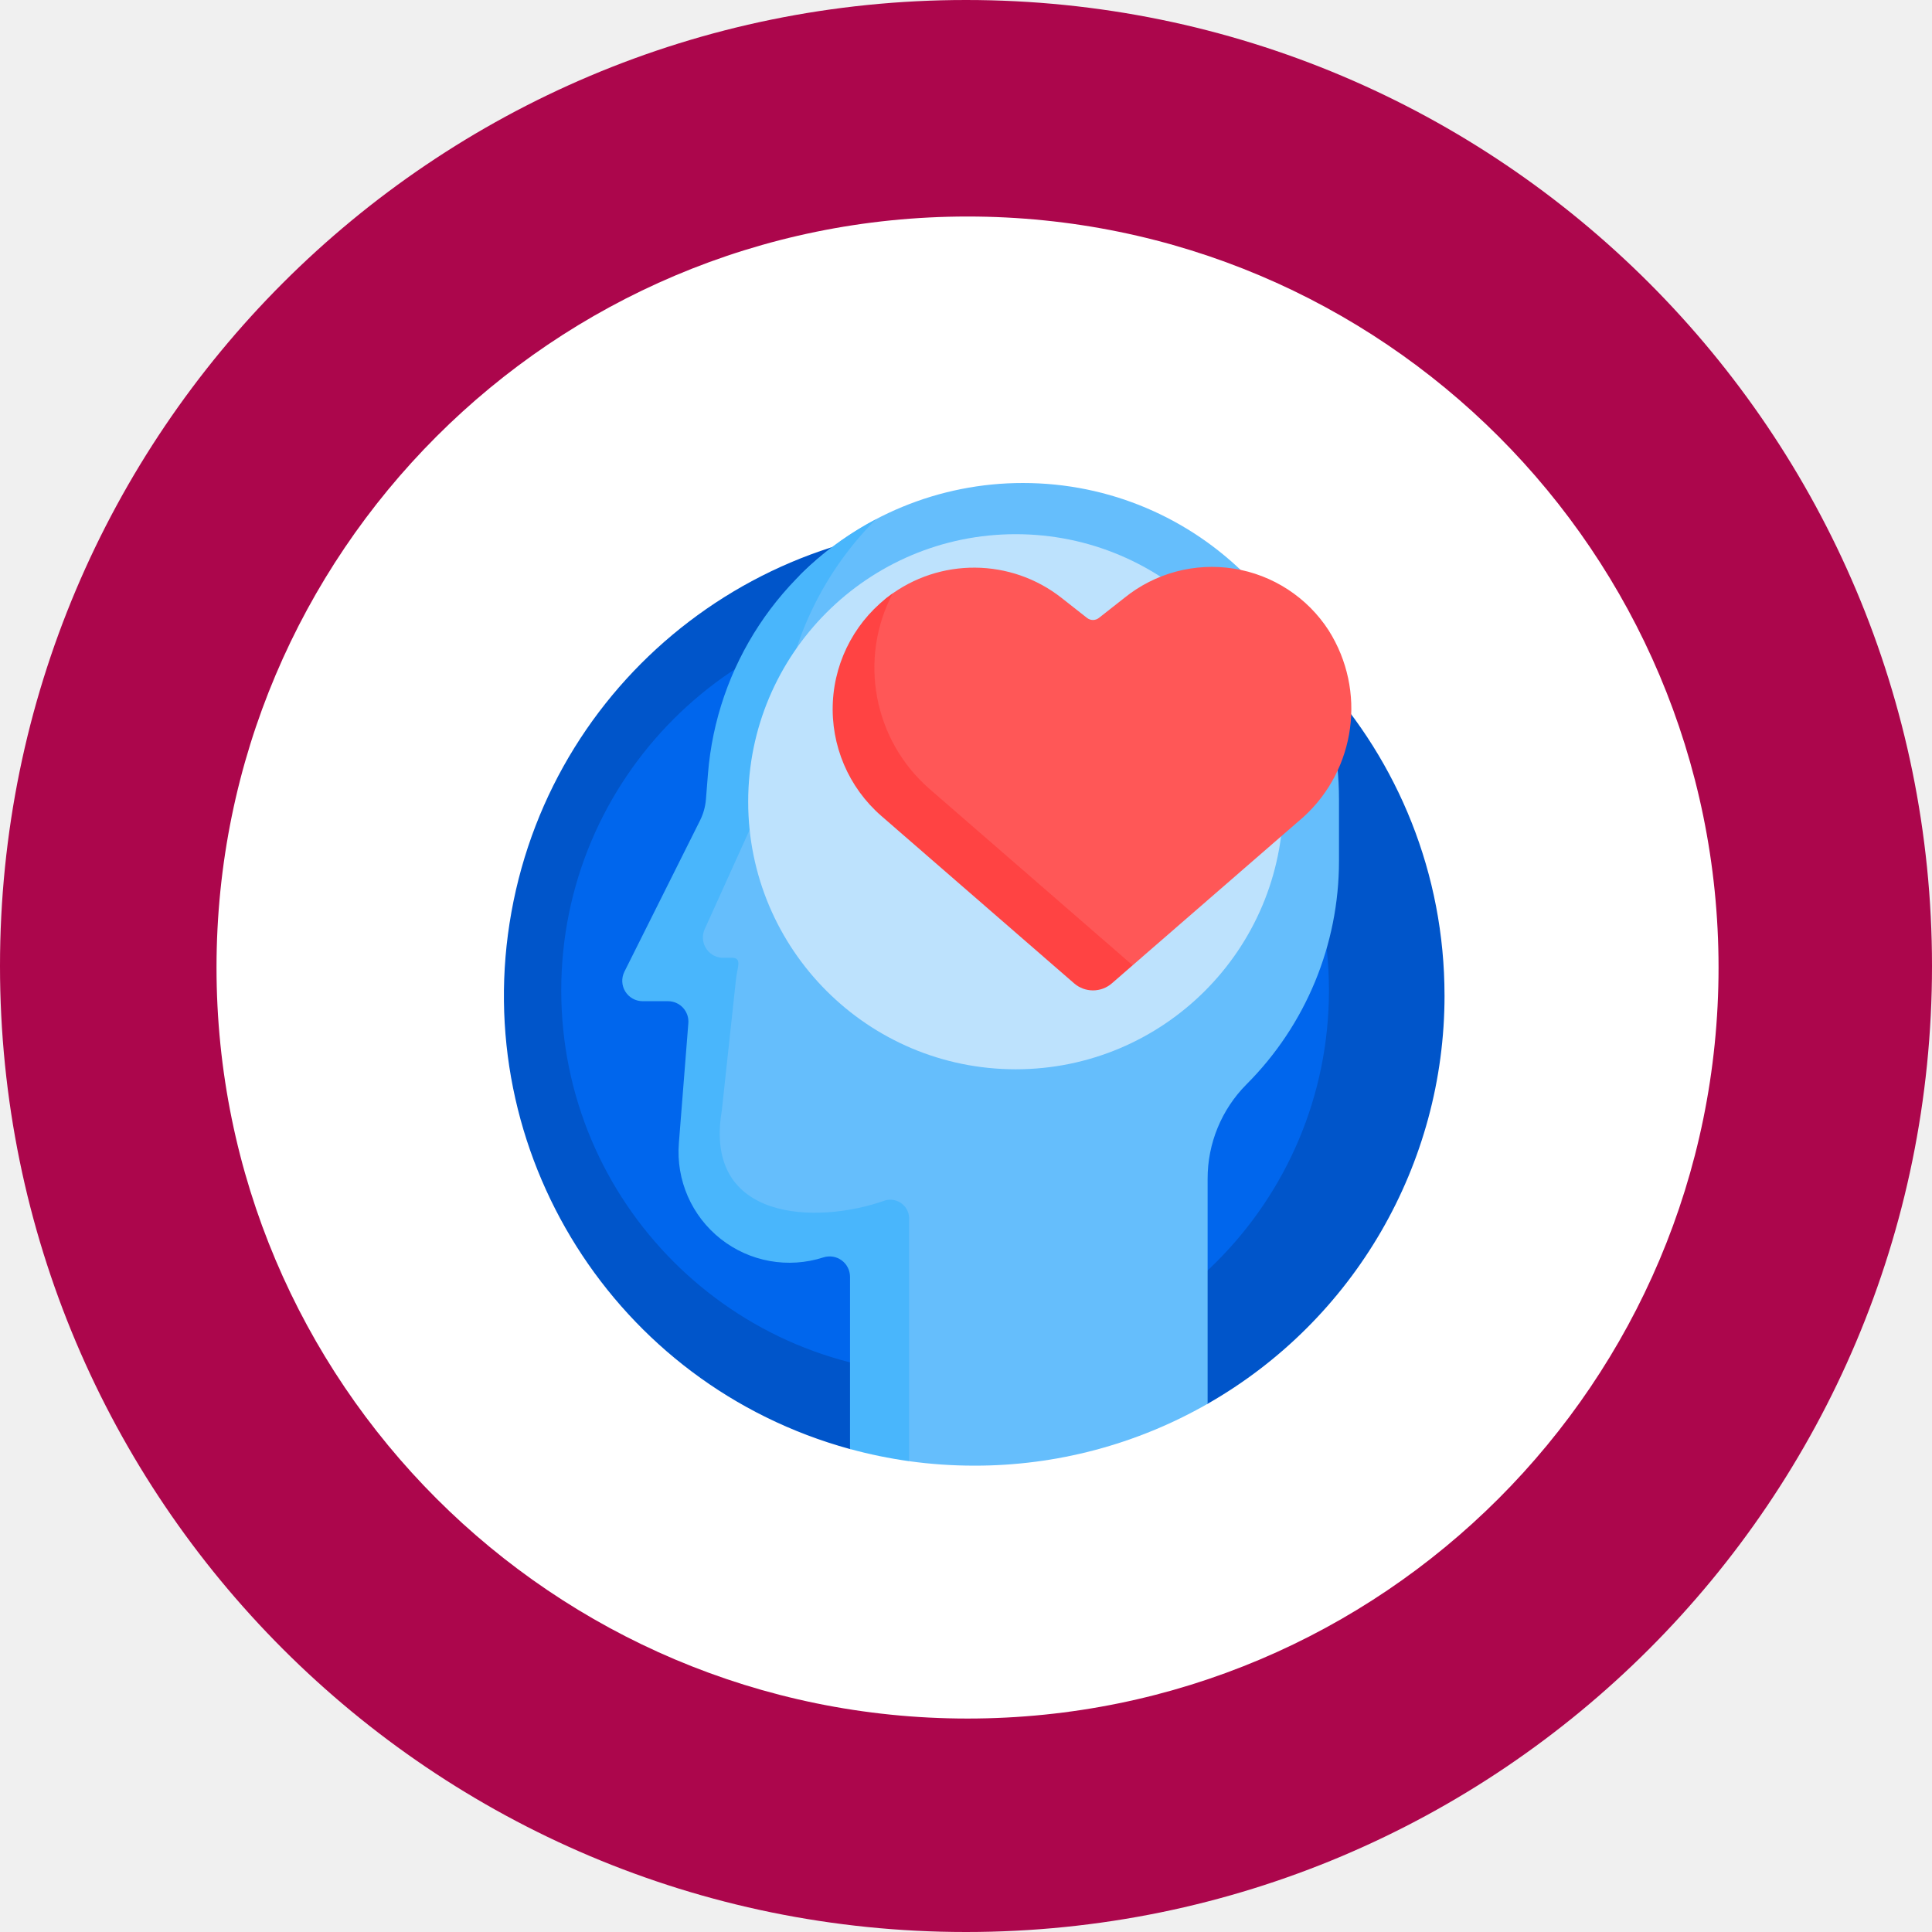
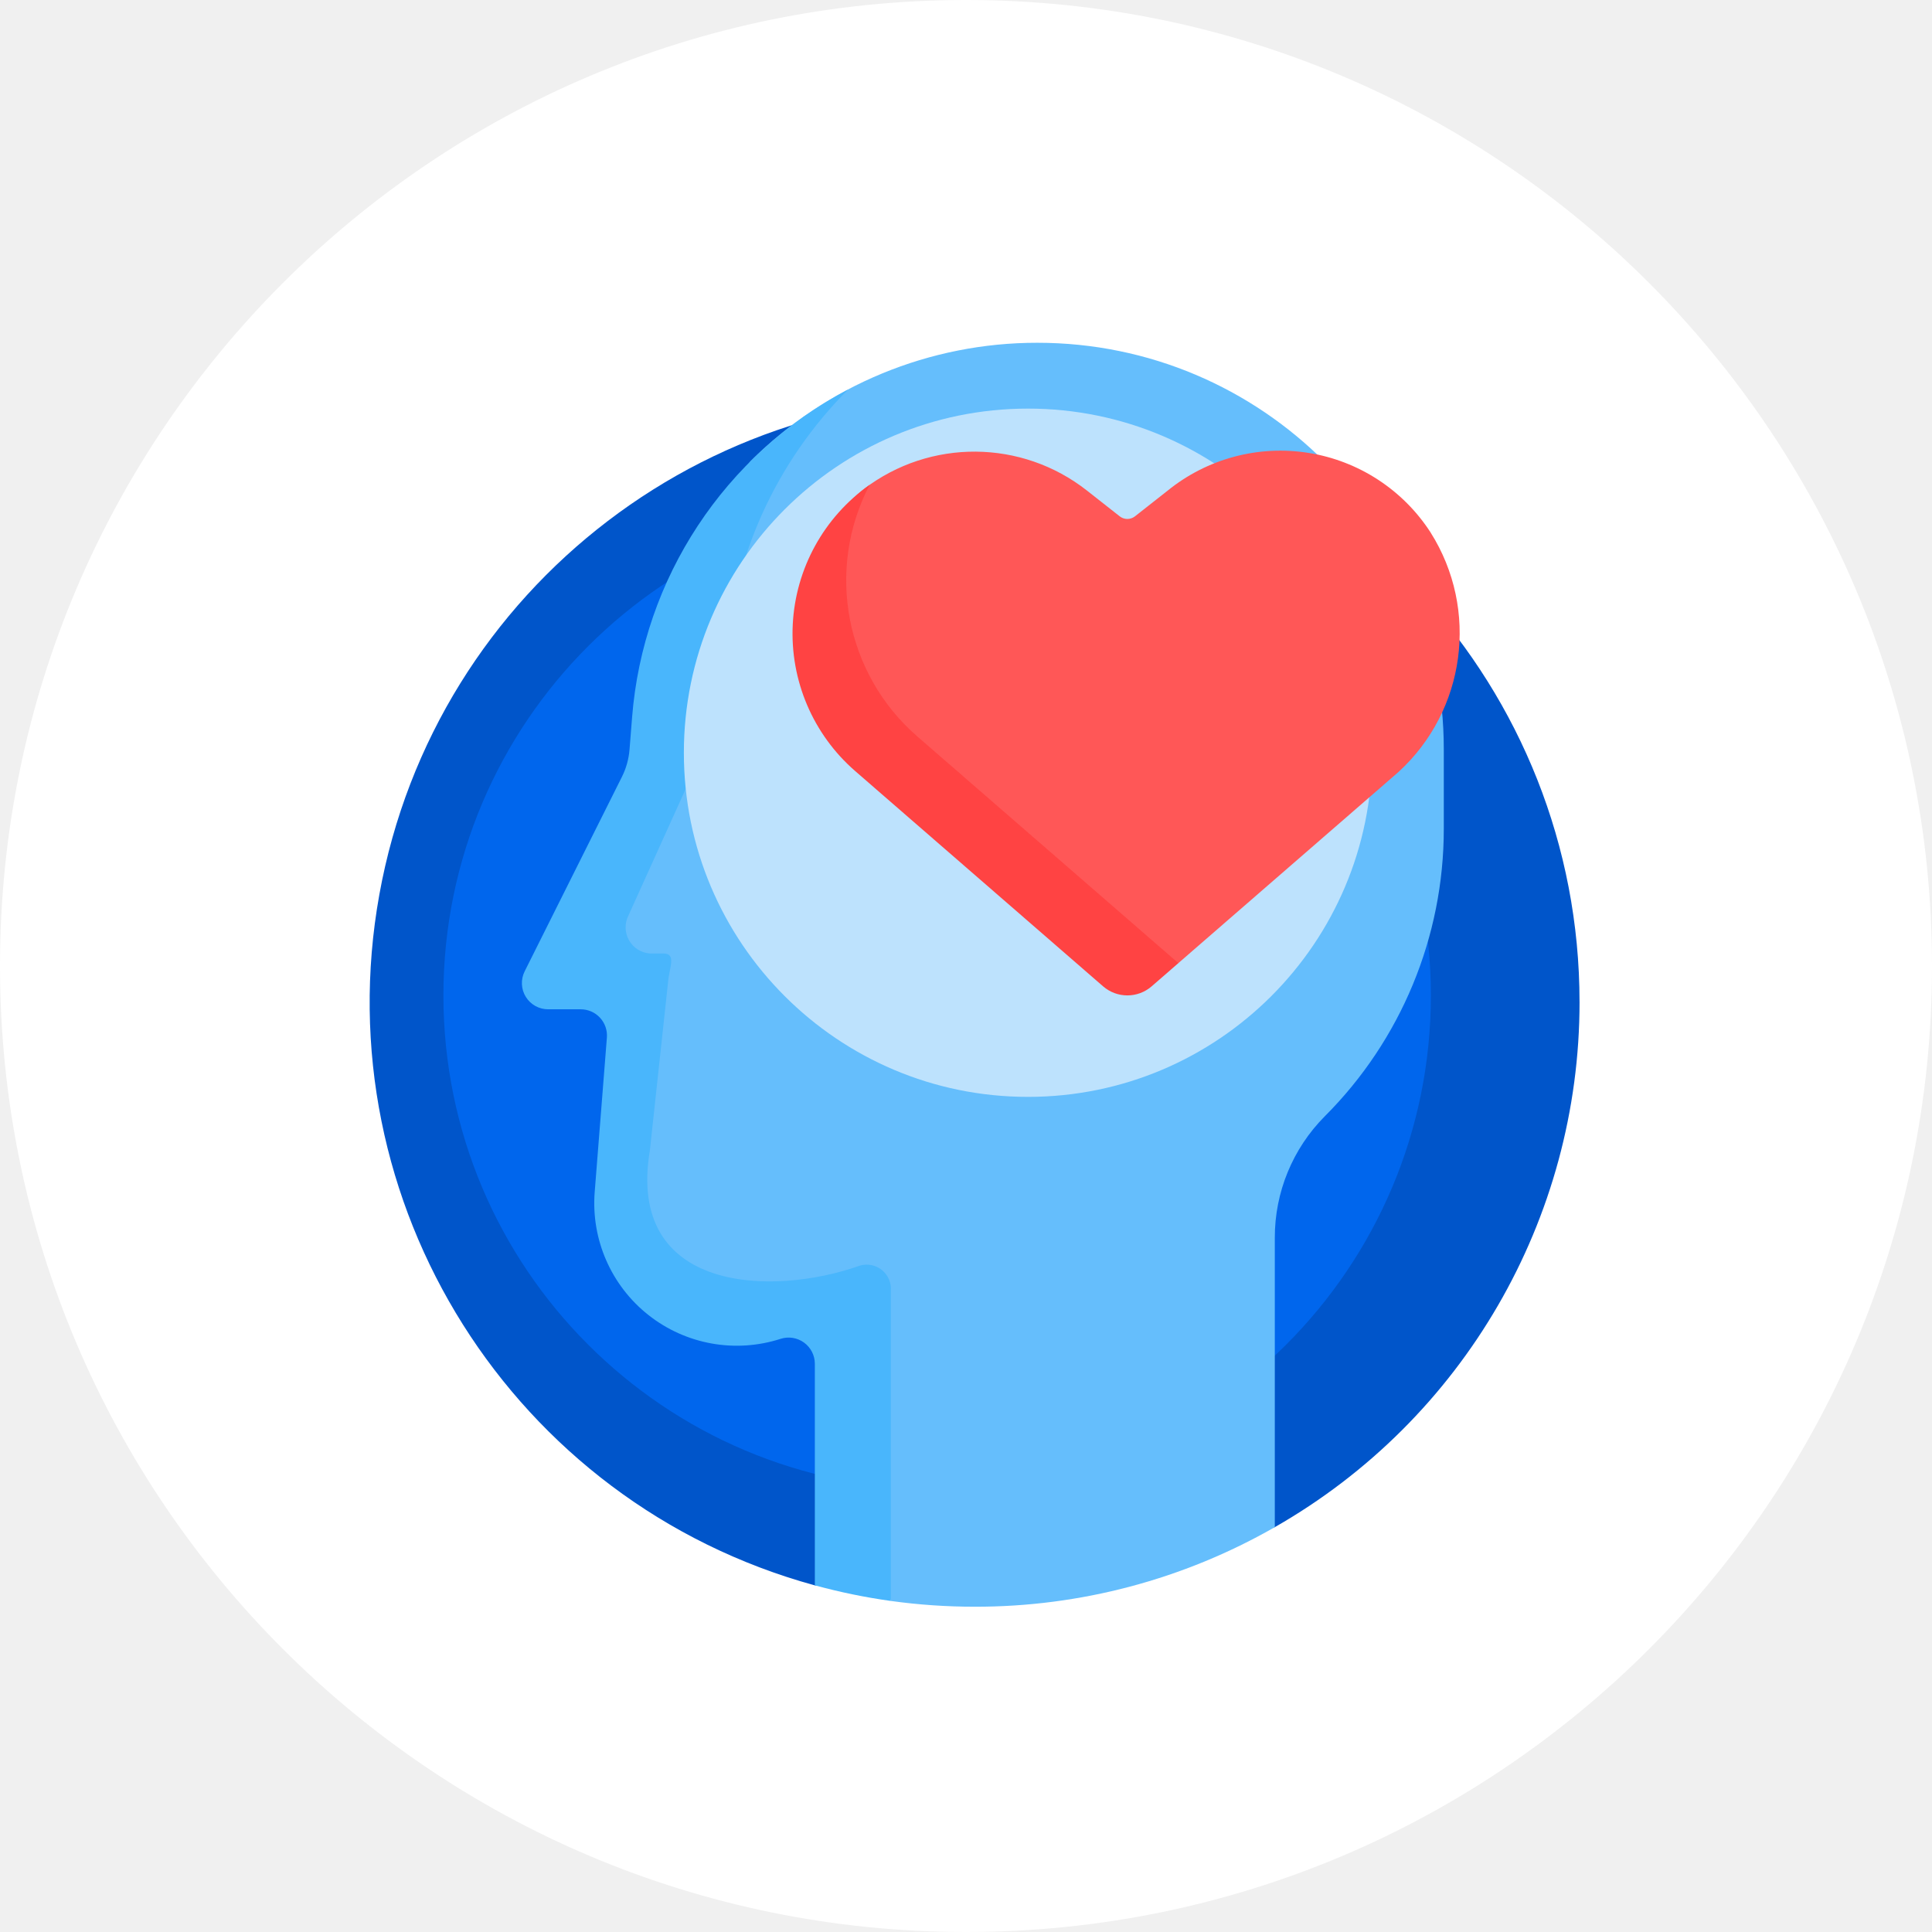
- <svg xmlns="http://www.w3.org/2000/svg" width="116" height="116" viewBox="0 0 116 116">
-   <g id="img19" transform="translate(-1166.578 -4570)">
-     <circle id="Elipse_11517" data-name="Elipse 11517" cx="58" cy="58" r="58" transform="translate(1166.578 4570)" fill="#ac064c" />
-     <g id="Grupo_1122358" data-name="Grupo 1122358">
-       <g id="Grupo_1099869" data-name="Grupo 1099869" transform="translate(1179.578 4583)">
-         <g id="Grupo_1073526" data-name="Grupo 1073526" transform="translate(0 0)">
-           <g id="Grupo_1072785" data-name="Grupo 1072785" transform="translate(0 0)">
-             <path id="Trazado_608385" data-name="Trazado 608385" d="M45.092,0A45.092,45.092,0,1,1,0,45.092,45.092,45.092,0,0,1,45.092,0Z" transform="translate(0 0)" fill="none" />
-           </g>
-           <g id="Grupo_1073383" data-name="Grupo 1073383" transform="translate(0 0)">
-             <path id="Trazado_608385-2" data-name="Trazado 608385" d="M45.092,0A45.092,45.092,0,1,1,0,45.092,45.092,45.092,0,0,1,45.092,0Z" transform="translate(0 0)" fill="#fff" />
-           </g>
+ <svg xmlns="http://www.w3.org/2000/svg" width="90.184" height="90.184" viewBox="0 0 90.184 90.184">
+   <g id="img19" transform="translate(-1179.578 -4583)">
+     <g id="Grupo_1099869" data-name="Grupo 1099869" transform="translate(1179.578 4583)">
+       <g id="Grupo_1073526" data-name="Grupo 1073526" transform="translate(0 0)">
+         <g id="Grupo_1072785" data-name="Grupo 1072785" transform="translate(0 0)">
+           <path id="Trazado_608385" data-name="Trazado 608385" d="M45.092,0A45.092,45.092,0,1,1,0,45.092,45.092,45.092,0,0,1,45.092,0Z" transform="translate(0 0)" fill="none" />
+         </g>
+         <g id="Grupo_1073383" data-name="Grupo 1073383" transform="translate(0 0)">
+           <path id="Trazado_608385-2" data-name="Trazado 608385" d="M45.092,0A45.092,45.092,0,1,1,0,45.092,45.092,45.092,0,0,1,45.092,0Z" transform="translate(0 0)" fill="#fff" />
        </g>
      </g>
-       <g id="Grupo_1099873" data-name="Grupo 1099873" transform="translate(777.441 -1443.469)">
-         <rect id="Rectángulo_401104" data-name="Rectángulo 401104" width="59" height="59" transform="translate(418.137 6042.469)" fill="none" />
-         <g id="Grupo_1122247" data-name="Grupo 1122247" transform="translate(408.404 6042.469)">
-           <path id="Trazado_912385" data-name="Trazado 912385" d="M67.465,50.232A28.222,28.222,0,0,1,53.24,74.751c-.3.173-.606-.928-.915-.766a28.345,28.345,0,0,1-19.474,2.489c-.365-.084-.727,1.092-1.087.993a28.236,28.236,0,1,1,35.7-27.234Z" transform="translate(0 -19.465)" fill="#0055ca" />
-           <circle id="Elipse_11565" data-name="Elipse 11565" cx="23.047" cy="23.047" r="23.047" transform="translate(14.431 7.418)" fill="#0066ed" />
-           <path id="Trazado_912386" data-name="Trazado 912386" d="M107.72,0A18.932,18.932,0,0,0,94.336,5.525a18.9,18.9,0,0,0-4.084,10.342l-.119,1.5a3.458,3.458,0,0,1-.354,1.274l-4.542,9.083A1.224,1.224,0,0,0,86.332,29.5h1.519a1.224,1.224,0,0,1,1.22,1.32L88.5,38.027a6.654,6.654,0,0,0,8.676,6.856,1.224,1.224,0,0,1,1.6,1.165v9.61q.692.15,1.4.267c.1.016.191.2.287.425a14.414,14.414,0,0,0,.422,2.381A28.494,28.494,0,0,0,104.8,59a28.1,28.1,0,0,0,14.007-3.714V41.78a8.018,8.018,0,0,1,2.331-5.671,18.965,18.965,0,0,0,5.557-13.416V18.974A18.974,18.974,0,0,0,107.72,0Z" transform="translate(-65.567 0)" fill="#65befc" />
-           <path id="Trazado_912387" data-name="Trazado 912387" d="M89.774,75.467V60.979a1.131,1.131,0,0,0-1.447-1.165c-4.079,1.454-10.922,1.272-9.8-5.386l.843-7.807c.051-.712.422-1.378-.224-1.378h-.631a1.224,1.224,0,0,1-.991-1.771l4.109-9.083a3.739,3.739,0,0,0,.32-1.274l.107-1.5a19.7,19.7,0,0,1,5.715-12.694,18.969,18.969,0,0,0-10.08,15.3l-.119,1.5a3.458,3.458,0,0,1-.354,1.274L72.68,46.078a1.224,1.224,0,0,0,1.1,1.771h1.519a1.224,1.224,0,0,1,1.22,1.32l-.569,7.207a6.654,6.654,0,0,0,8.676,6.856,1.224,1.224,0,0,1,1.6,1.165v10.34A28.091,28.091,0,0,0,89.774,75.467Z" transform="translate(-54.457 -16.736)" fill="#49b6fc" />
-           <circle id="Elipse_11566" data-name="Elipse 11566" cx="16.064" cy="16.064" r="16.064" transform="translate(25.655 3.073)" fill="#bde2fd" />
-           <path id="Trazado_912388" data-name="Trazado 912388" d="M224.666,47.542a8.35,8.35,0,0,0-12.275-1.957l-1.526,1.2a.576.576,0,0,1-.713,0l-1.526-1.2a8.5,8.5,0,0,0-10.409-.078,4.246,4.246,0,0,0-1.648,2.99,9.464,9.464,0,0,0,3.224,8.01L212.557,67.59l.332.052,10.27-8.917a8.792,8.792,0,0,0,1.506-11.183Z" transform="translate(-164.152 -38.684)" fill="#ff5757" />
-           <path id="Trazado_912389" data-name="Trazado 912389" d="M188.012,69.3a9.65,9.65,0,0,1-2.229-11.749,8.5,8.5,0,0,0-.675,13.361L196.68,80.961a1.729,1.729,0,0,0,2.267,0l1.247-1.083Z" transform="translate(-151.456 -50.92)" fill="#ff4343" />
-         </g>
+     </g>
+     <g id="Grupo_1099873" data-name="Grupo 1099873" transform="translate(777.441 -1443.469)">
+       <rect id="Rectángulo_401104" data-name="Rectángulo 401104" width="59" height="59" transform="translate(418.137 6042.469)" fill="none" />
+       <g id="Grupo_1122247" data-name="Grupo 1122247" transform="translate(408.404 6042.469)">
+         <path id="Trazado_912385" data-name="Trazado 912385" d="M67.465,50.232A28.222,28.222,0,0,1,53.24,74.751c-.3.173-.606-.928-.915-.766a28.345,28.345,0,0,1-19.474,2.489c-.365-.084-.727,1.092-1.087.993a28.236,28.236,0,1,1,35.7-27.234Z" transform="translate(0 -19.465)" fill="#0055ca" />
+         <circle id="Elipse_11565" data-name="Elipse 11565" cx="23.047" cy="23.047" r="23.047" transform="translate(14.431 7.418)" fill="#0066ed" />
+         <path id="Trazado_912386" data-name="Trazado 912386" d="M107.72,0A18.932,18.932,0,0,0,94.336,5.525a18.9,18.9,0,0,0-4.084,10.342l-.119,1.5a3.458,3.458,0,0,1-.354,1.274l-4.542,9.083A1.224,1.224,0,0,0,86.332,29.5h1.519a1.224,1.224,0,0,1,1.22,1.32L88.5,38.027a6.654,6.654,0,0,0,8.676,6.856,1.224,1.224,0,0,1,1.6,1.165v9.61q.692.15,1.4.267c.1.016.191.2.287.425a14.414,14.414,0,0,0,.422,2.381A28.494,28.494,0,0,0,104.8,59a28.1,28.1,0,0,0,14.007-3.714V41.78a8.018,8.018,0,0,1,2.331-5.671,18.965,18.965,0,0,0,5.557-13.416V18.974A18.974,18.974,0,0,0,107.72,0Z" transform="translate(-65.567 0)" fill="#65befc" />
+         <path id="Trazado_912387" data-name="Trazado 912387" d="M89.774,75.467V60.979a1.131,1.131,0,0,0-1.447-1.165c-4.079,1.454-10.922,1.272-9.8-5.386l.843-7.807c.051-.712.422-1.378-.224-1.378h-.631a1.224,1.224,0,0,1-.991-1.771l4.109-9.083a3.739,3.739,0,0,0,.32-1.274l.107-1.5a19.7,19.7,0,0,1,5.715-12.694,18.969,18.969,0,0,0-10.08,15.3l-.119,1.5a3.458,3.458,0,0,1-.354,1.274L72.68,46.078a1.224,1.224,0,0,0,1.1,1.771h1.519a1.224,1.224,0,0,1,1.22,1.32l-.569,7.207a6.654,6.654,0,0,0,8.676,6.856,1.224,1.224,0,0,1,1.6,1.165v10.34A28.091,28.091,0,0,0,89.774,75.467Z" transform="translate(-54.457 -16.736)" fill="#49b6fc" />
+         <circle id="Elipse_11566" data-name="Elipse 11566" cx="16.064" cy="16.064" r="16.064" transform="translate(25.655 3.073)" fill="#bde2fd" />
+         <path id="Trazado_912388" data-name="Trazado 912388" d="M224.666,47.542a8.35,8.35,0,0,0-12.275-1.957l-1.526,1.2a.576.576,0,0,1-.713,0l-1.526-1.2a8.5,8.5,0,0,0-10.409-.078,4.246,4.246,0,0,0-1.648,2.99,9.464,9.464,0,0,0,3.224,8.01L212.557,67.59l.332.052,10.27-8.917a8.792,8.792,0,0,0,1.506-11.183Z" transform="translate(-164.152 -38.684)" fill="#ff5757" />
+         <path id="Trazado_912389" data-name="Trazado 912389" d="M188.012,69.3a9.65,9.65,0,0,1-2.229-11.749,8.5,8.5,0,0,0-.675,13.361L196.68,80.961a1.729,1.729,0,0,0,2.267,0l1.247-1.083Z" transform="translate(-151.456 -50.92)" fill="#ff4343" />
      </g>
    </g>
  </g>
</svg>
